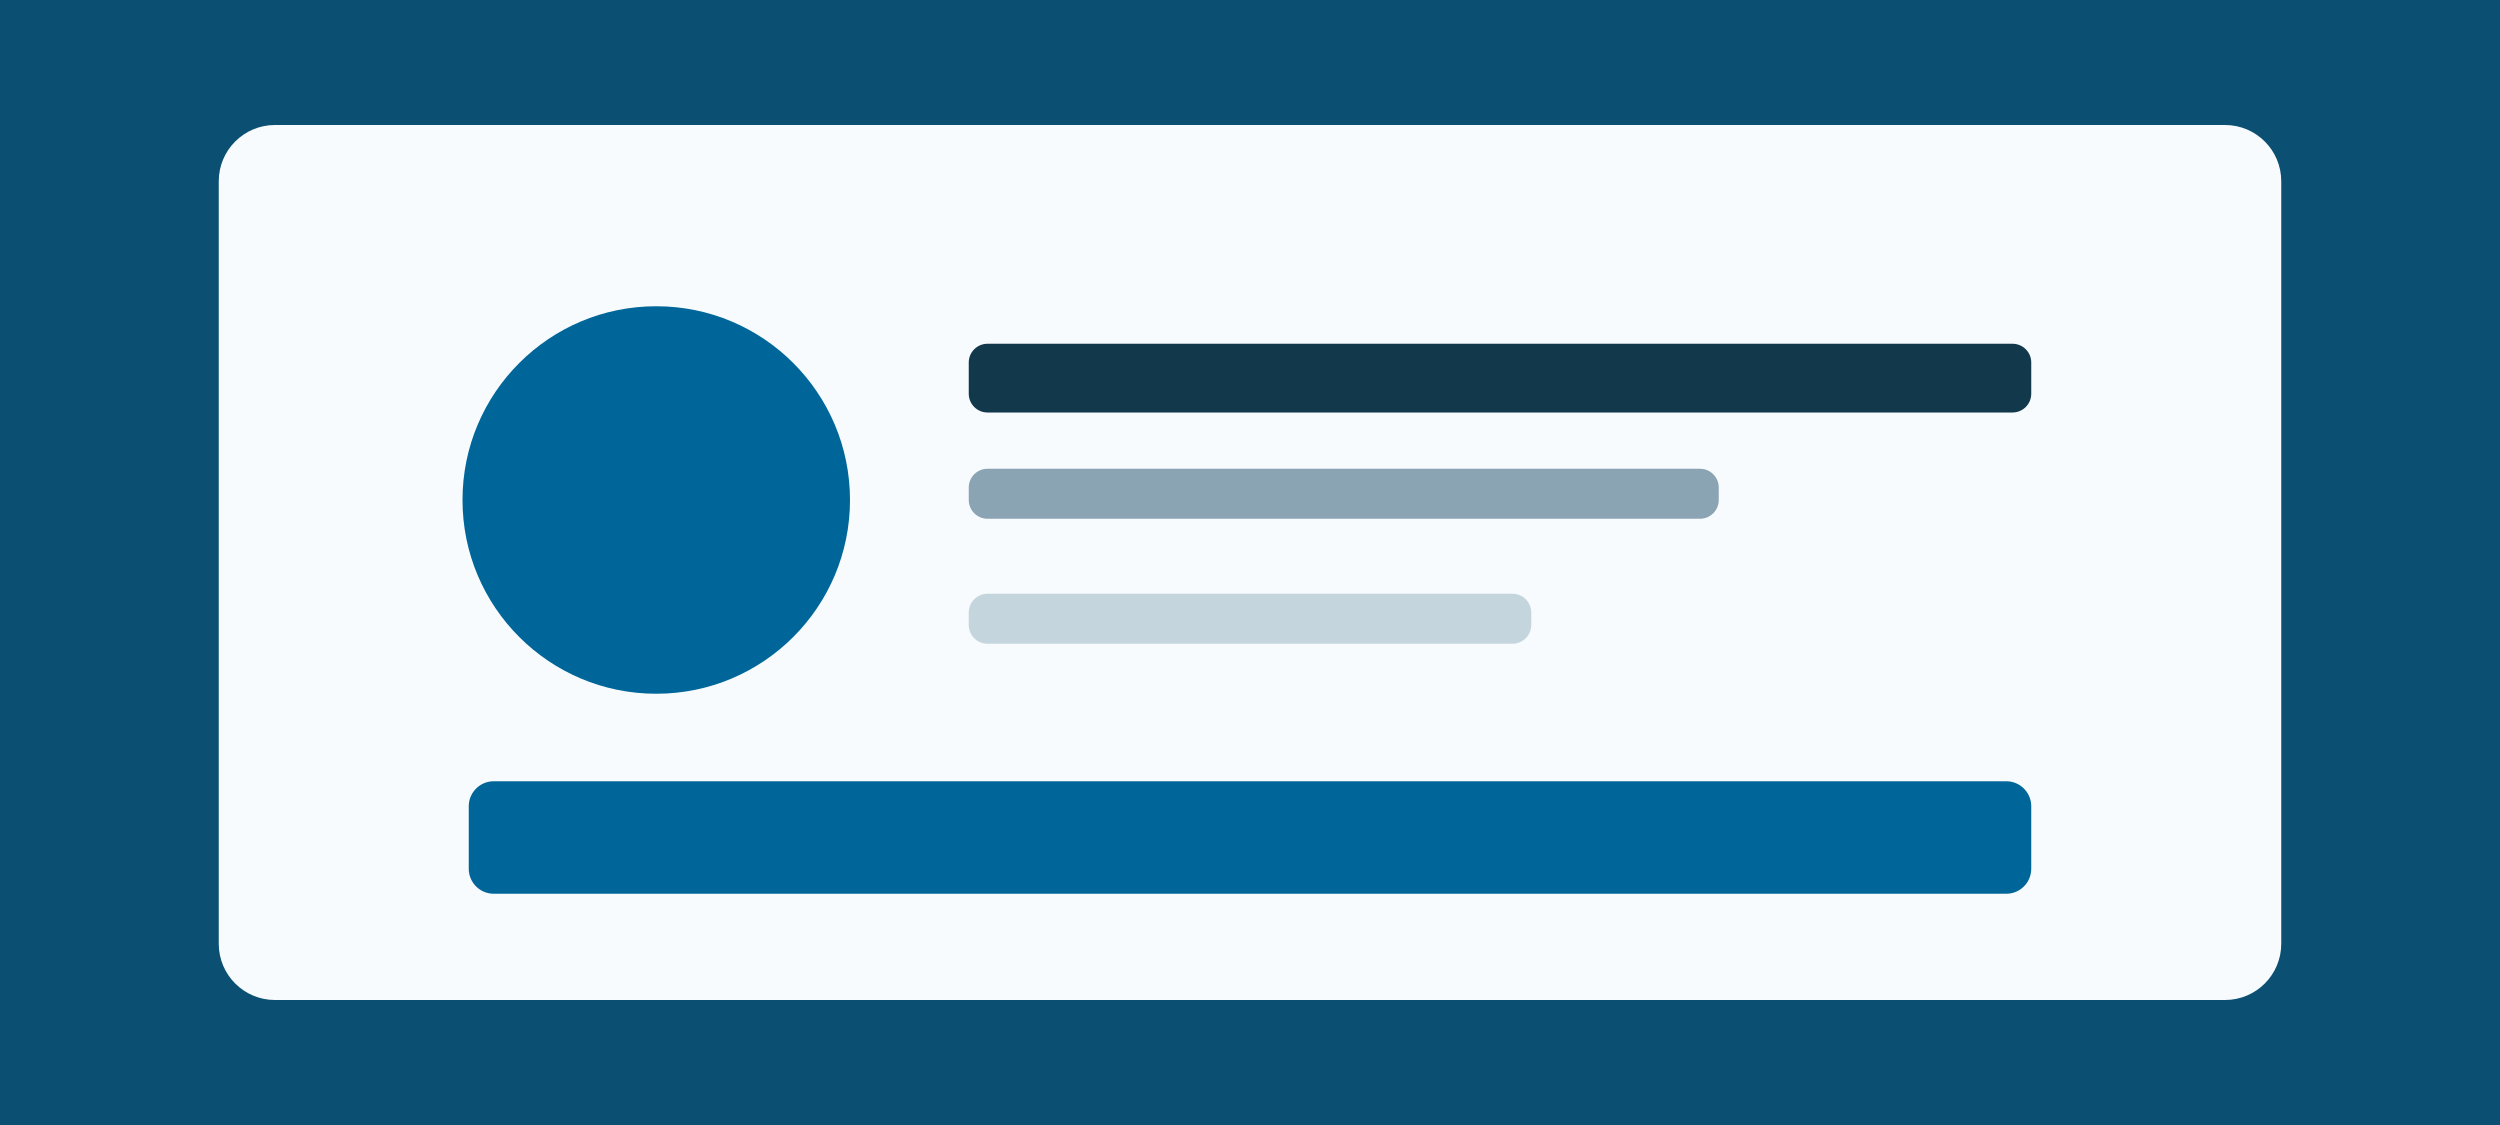
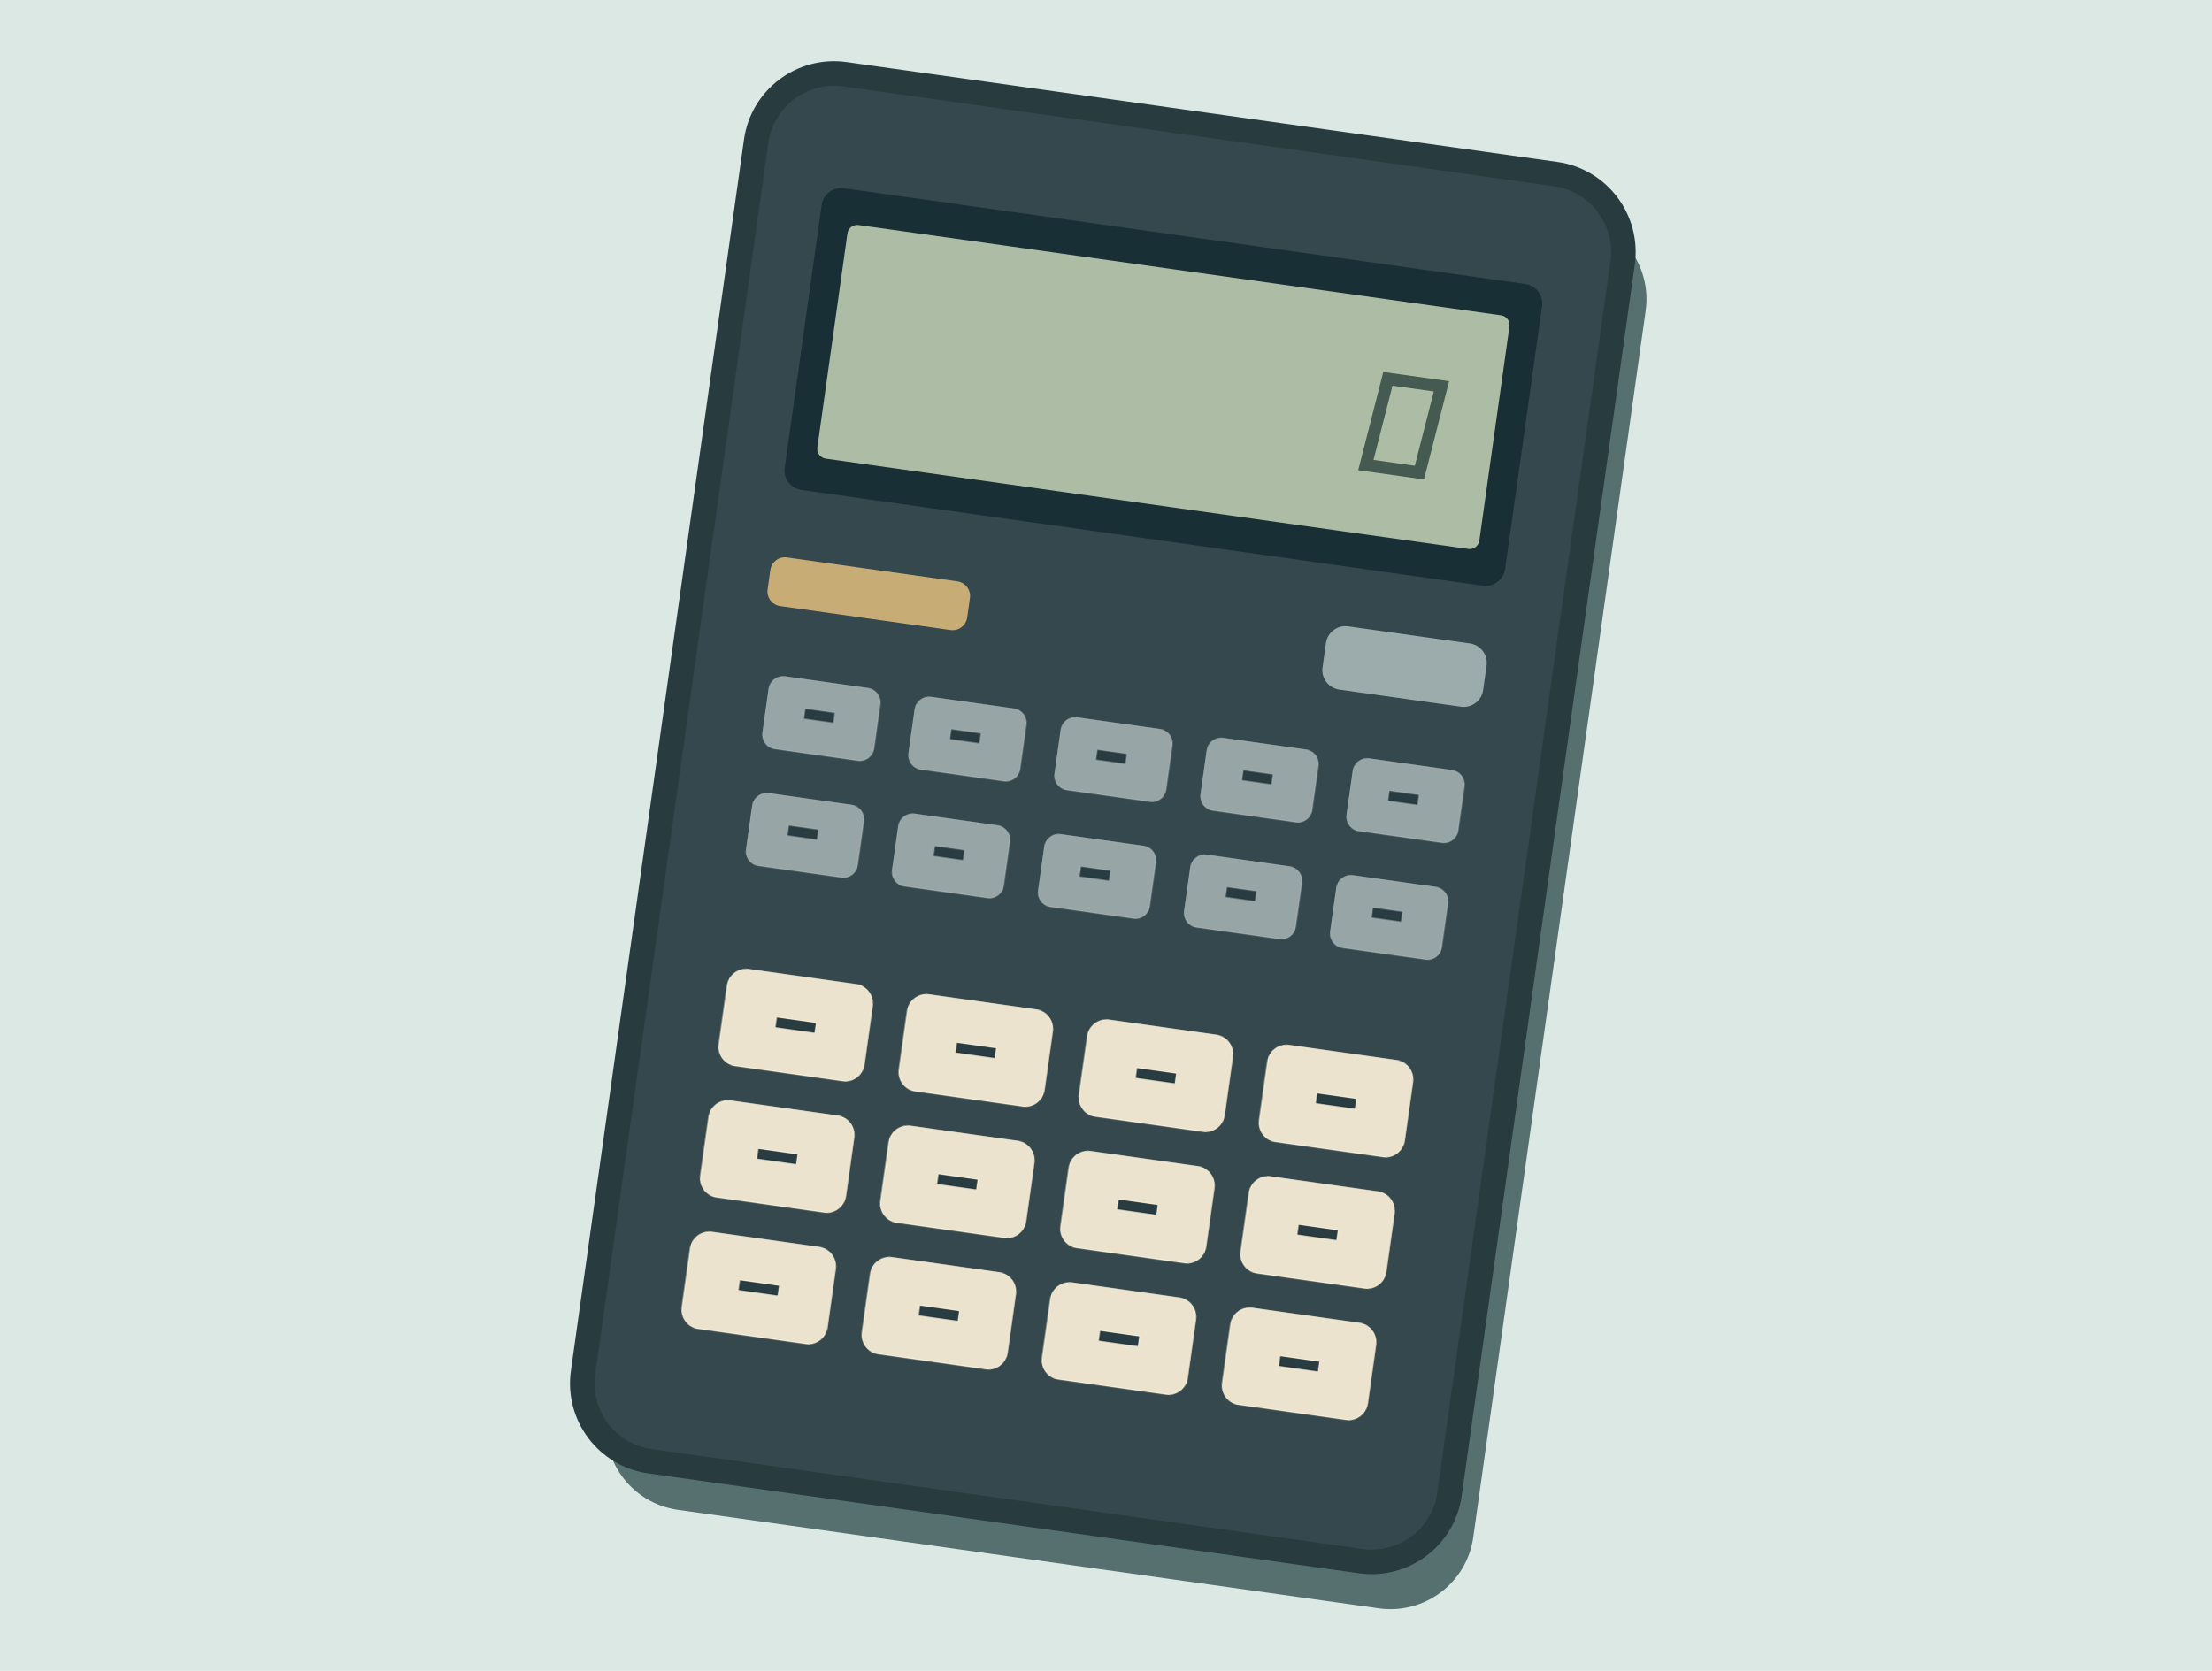
- <svg xmlns="http://www.w3.org/2000/svg" viewBox="0 0 800 360">
-   <rect width="800" height="360" fill="#0b4f73" />
-   <rect x="70" y="40" width="660" height="280" rx="18" fill="#f7fbfe" />
-   <circle cx="210" cy="160" r="62" fill="#006699" />
-   <rect x="310" y="110" width="340" height="22" rx="6" fill="#12384c" />
-   <rect x="310" y="150" width="240" height="16" rx="6" fill="#8aa4b3" />
-   <rect x="310" y="190" width="180" height="16" rx="6" fill="#c5d5de" />
-   <rect x="150" y="250" width="500" height="36" rx="8" fill="#006699" />
+ <svg xmlns="http://www.w3.org/2000/svg" viewBox="0 0 450 340">
+   <defs>
+     <pattern id="keys" x="0" y="0" width="30" height="24" patternUnits="userSpaceOnUse">
+       <rect x="2" y="2" width="23" height="15" rx="3" fill="#97a5a6" />
+       <path d="M10 9h6" stroke="#293c41" stroke-width="2" />
+     </pattern>
+     <pattern id="numbers" x="0" y="0" width="37" height="27" patternUnits="userSpaceOnUse">
+       <rect x="1" y="2" width="30" height="20" rx="4" fill="#ebe3ce" />
+       <path d="M12 12h8" stroke="#293c41" stroke-width="2" />
+     </pattern>
+   </defs>
+   <rect width="450" height="340" fill="#dce8e4" />
+   <g transform="translate(135 24) rotate(8 90 145)">
+     <rect x="6" y="8" width="178" height="286" rx="17" fill="#55706e" />
+     <rect width="178" height="285" rx="16" fill="#35484d" stroke="#283c40" stroke-width="5" />
+     <rect x="15" y="23" width="148" height="62" rx="4" fill="#192f36" />
+     <rect x="21" y="30" width="136" height="48" rx="2" fill="#acbca5" />
+     <path d="M134 46h11l-2 18h-11z" fill="none" stroke="#455a50" stroke-width="2.5" />
+     <rect x="15" y="99" width="41" height="10" rx="3" fill="#c8ac76" />
+     <rect x="129" y="97" width="33" height="13" rx="4" fill="#9cacac" />
+     <rect x="0" y="0" width="150" height="48" transform="translate(16 121)" fill="url(#keys)" />
+     <rect x="0" y="0" width="148" height="81" transform="translate(17 181)" fill="url(#numbers)" />
+   </g>
</svg>
